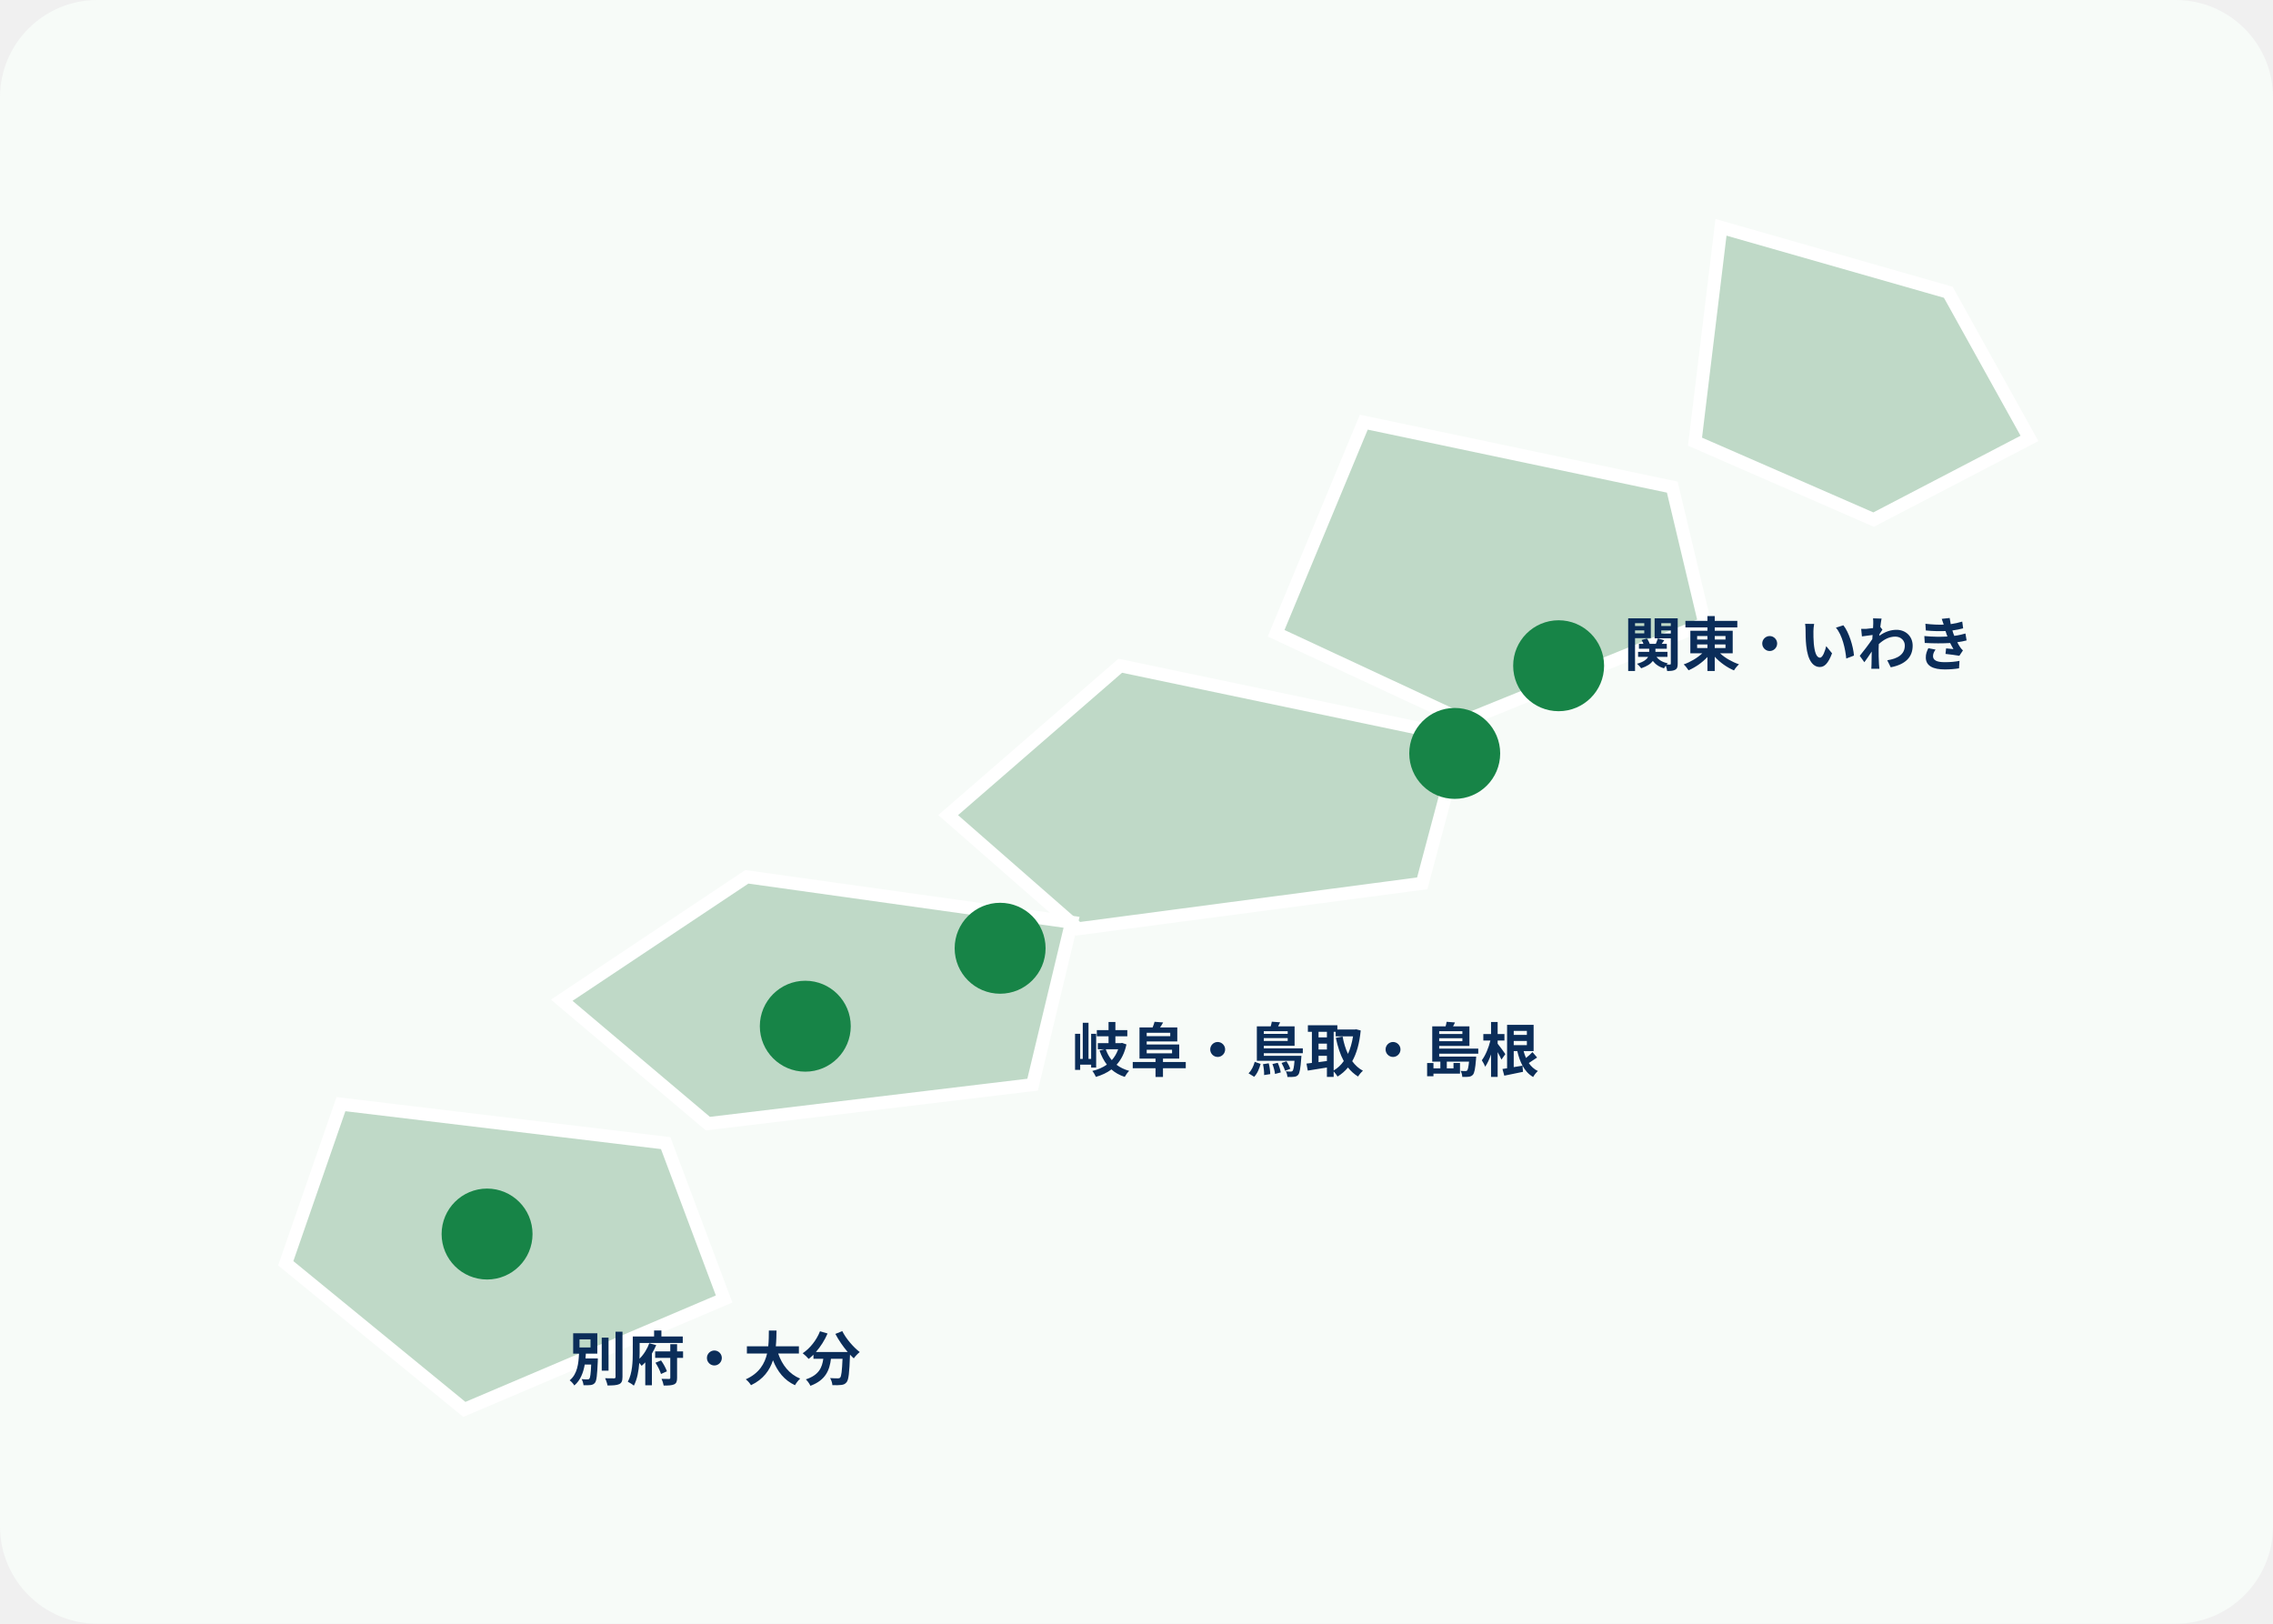
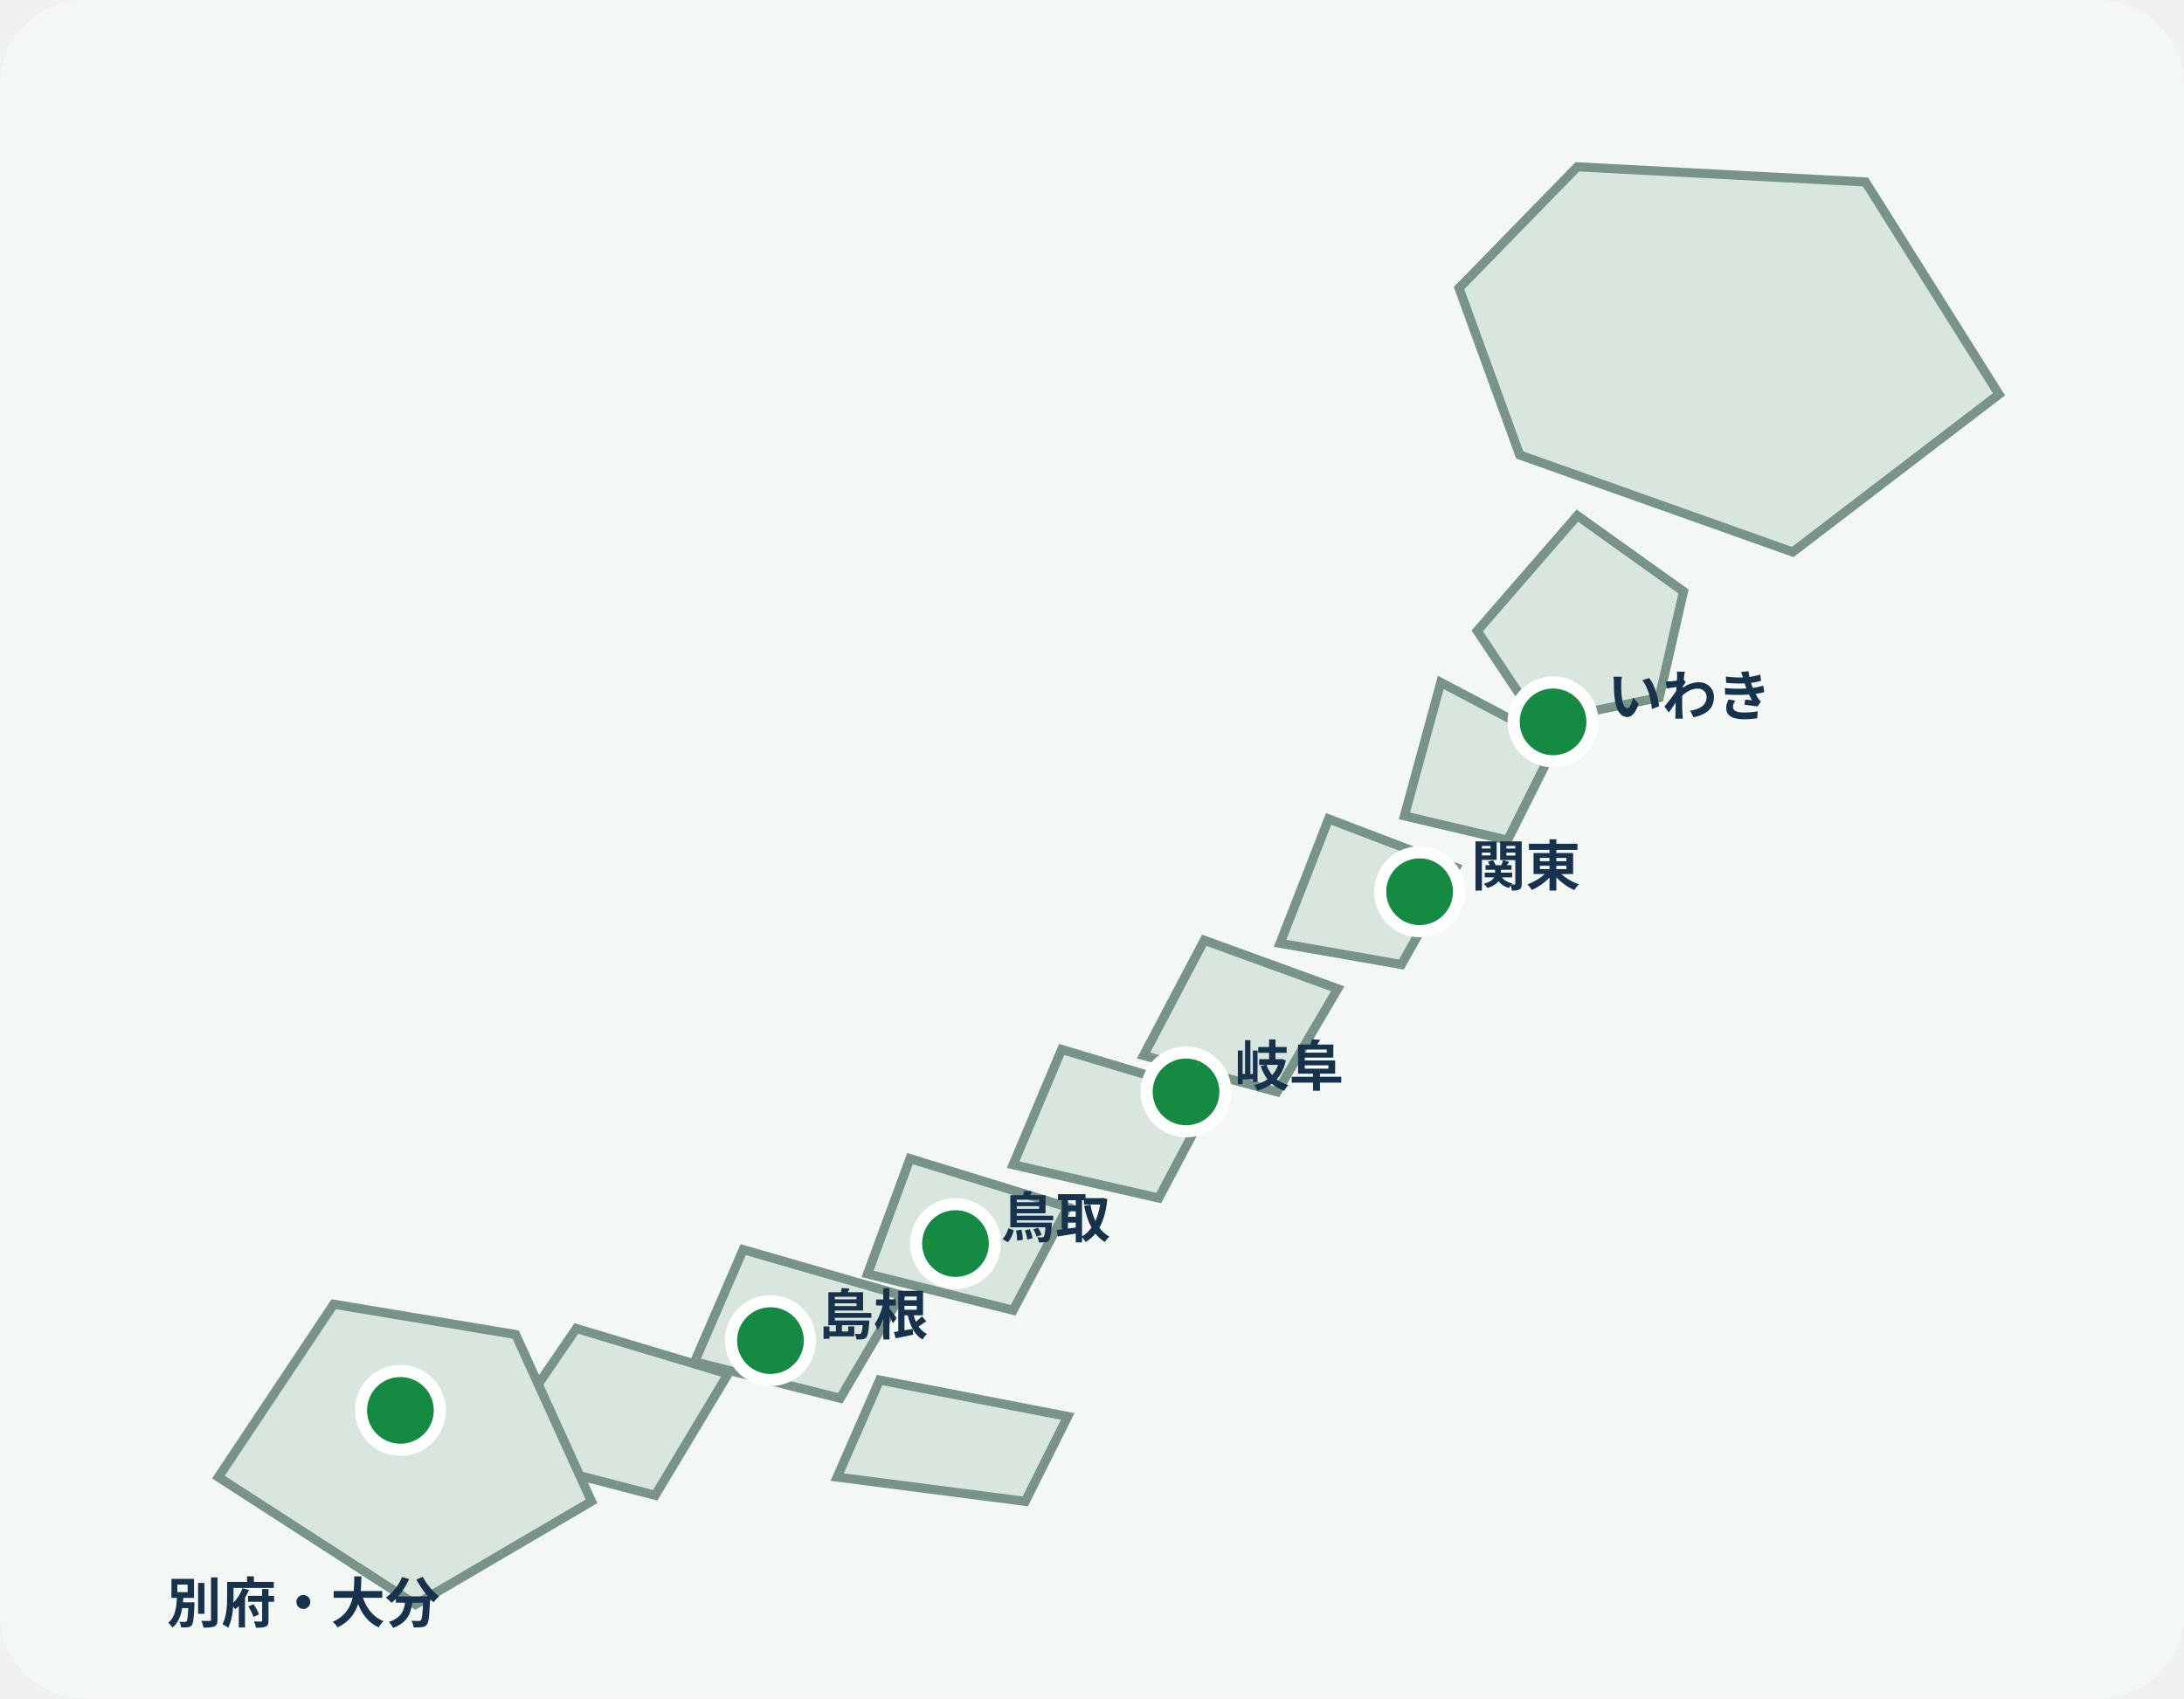
- <svg xmlns="http://www.w3.org/2000/svg" viewBox="0 0 700 500" role="img">
-   <rect width="700" height="500" rx="30" fill="#f7fbf8" />
-   <g fill="#bfd9c7" stroke="#fff" stroke-width="4">
-     <path d="M530 70l70 20 25 45-48 25-55-24z" />
-     <path d="M420 130l95 20 10 42-74 30-58-27z" />
-     <path d="M345 205l105 22-12 45-106 14-40-35z" />
-     <path d="M230 270l100 14-12 50-100 12-45-38z" />
-     <path d="M105 340l100 12 18 48-80 34-55-45z" />
+ <svg xmlns="http://www.w3.org/2000/svg" viewBox="0 0 720 560" role="img" aria-labelledby="t d">
+   <rect width="720" height="560" rx="28" fill="#f4f8f5" />
+   <g fill="#d9e6de" stroke="#789387" stroke-width="3">
+     <path d="M520 55l95 5 44 70-68 52-90-32-20-55z" />
+     <path d="M520 170l35 25-8 35-40 8-20-30z" />
+     <path d="M475 225l38 20-16 32-34-8z" />
+     <path d="M438 270l42 16-18 32-40-7z" />
+     <path d="M397 310l44 16-20 34-44-12z" />
+     <path d="M350 346l50 15-18 34-48-11z" />
+     <path d="M300 382l52 16-18 34-48-12z" />
+     <path d="M245 412l52 15-20 34-48-12z" />
+     <path d="M190 438l50 15-24 40-54-14z" />
+     <path d="M110 430l60 10 25 55-58 34-65-42z" />
+     <path d="M290 455l62 12-14 28-62-8z" />
  </g>
-   <g fill="#178447">
-     <circle cx="480" cy="205" r="14" />
-     <circle cx="448" cy="232" r="14" />
-     <circle cx="308" cy="292" r="14" />
-     <circle cx="248" cy="316" r="14" />
-     <circle cx="150" cy="380" r="14" />
+   <g fill="#158a43" stroke="#fff" stroke-width="4">
+     <circle cx="512" cy="238" r="13" />
+     <circle cx="468" cy="294" r="13" />
+     <circle cx="391" cy="360" r="13" />
+     <circle cx="315" cy="410" r="13" />
+     <circle cx="254" cy="442" r="13" />
+     <circle cx="132" cy="465" r="13" />
  </g>
-   <g font-family="sans-serif" font-size="18" font-weight="700" fill="#0b2d59">
-     <text x="500" y="205">関東・いわき</text>
-     <text x="330" y="330">岐阜・鳥取・島根</text>
-     <text x="175" y="425">別府・大分</text>
+   <g font-family="sans-serif" font-size="18" font-weight="700" fill="#17324d">
+     <text x="530" y="236">いわき</text>
+     <text x="485" y="292">関東</text>
+     <text x="407" y="358">岐阜</text>
+     <text x="330" y="408">鳥取</text>
+     <text x="270" y="440">島根</text>
+     <text x="55" y="535">別府・大分</text>
  </g>
</svg>
